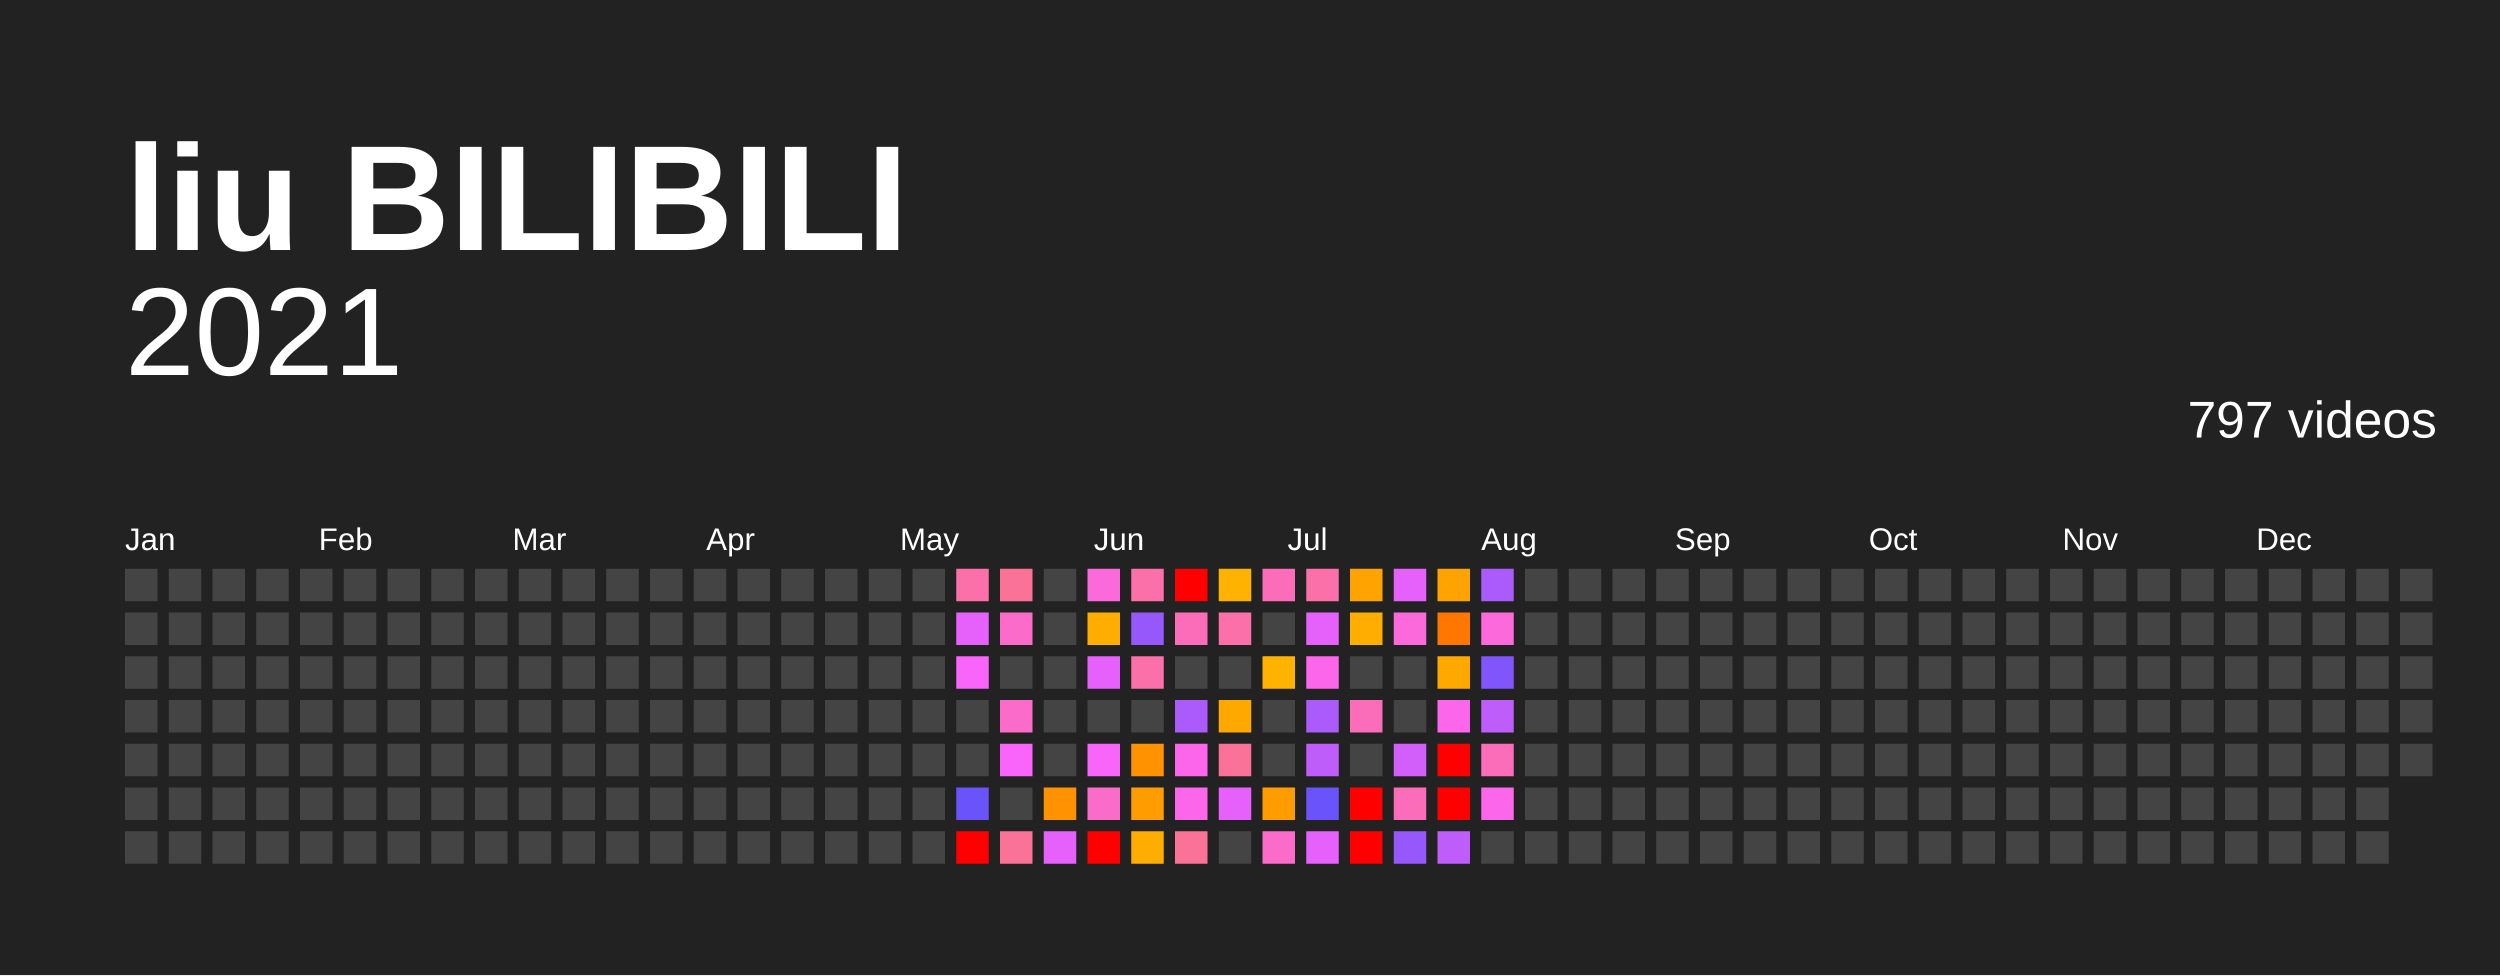
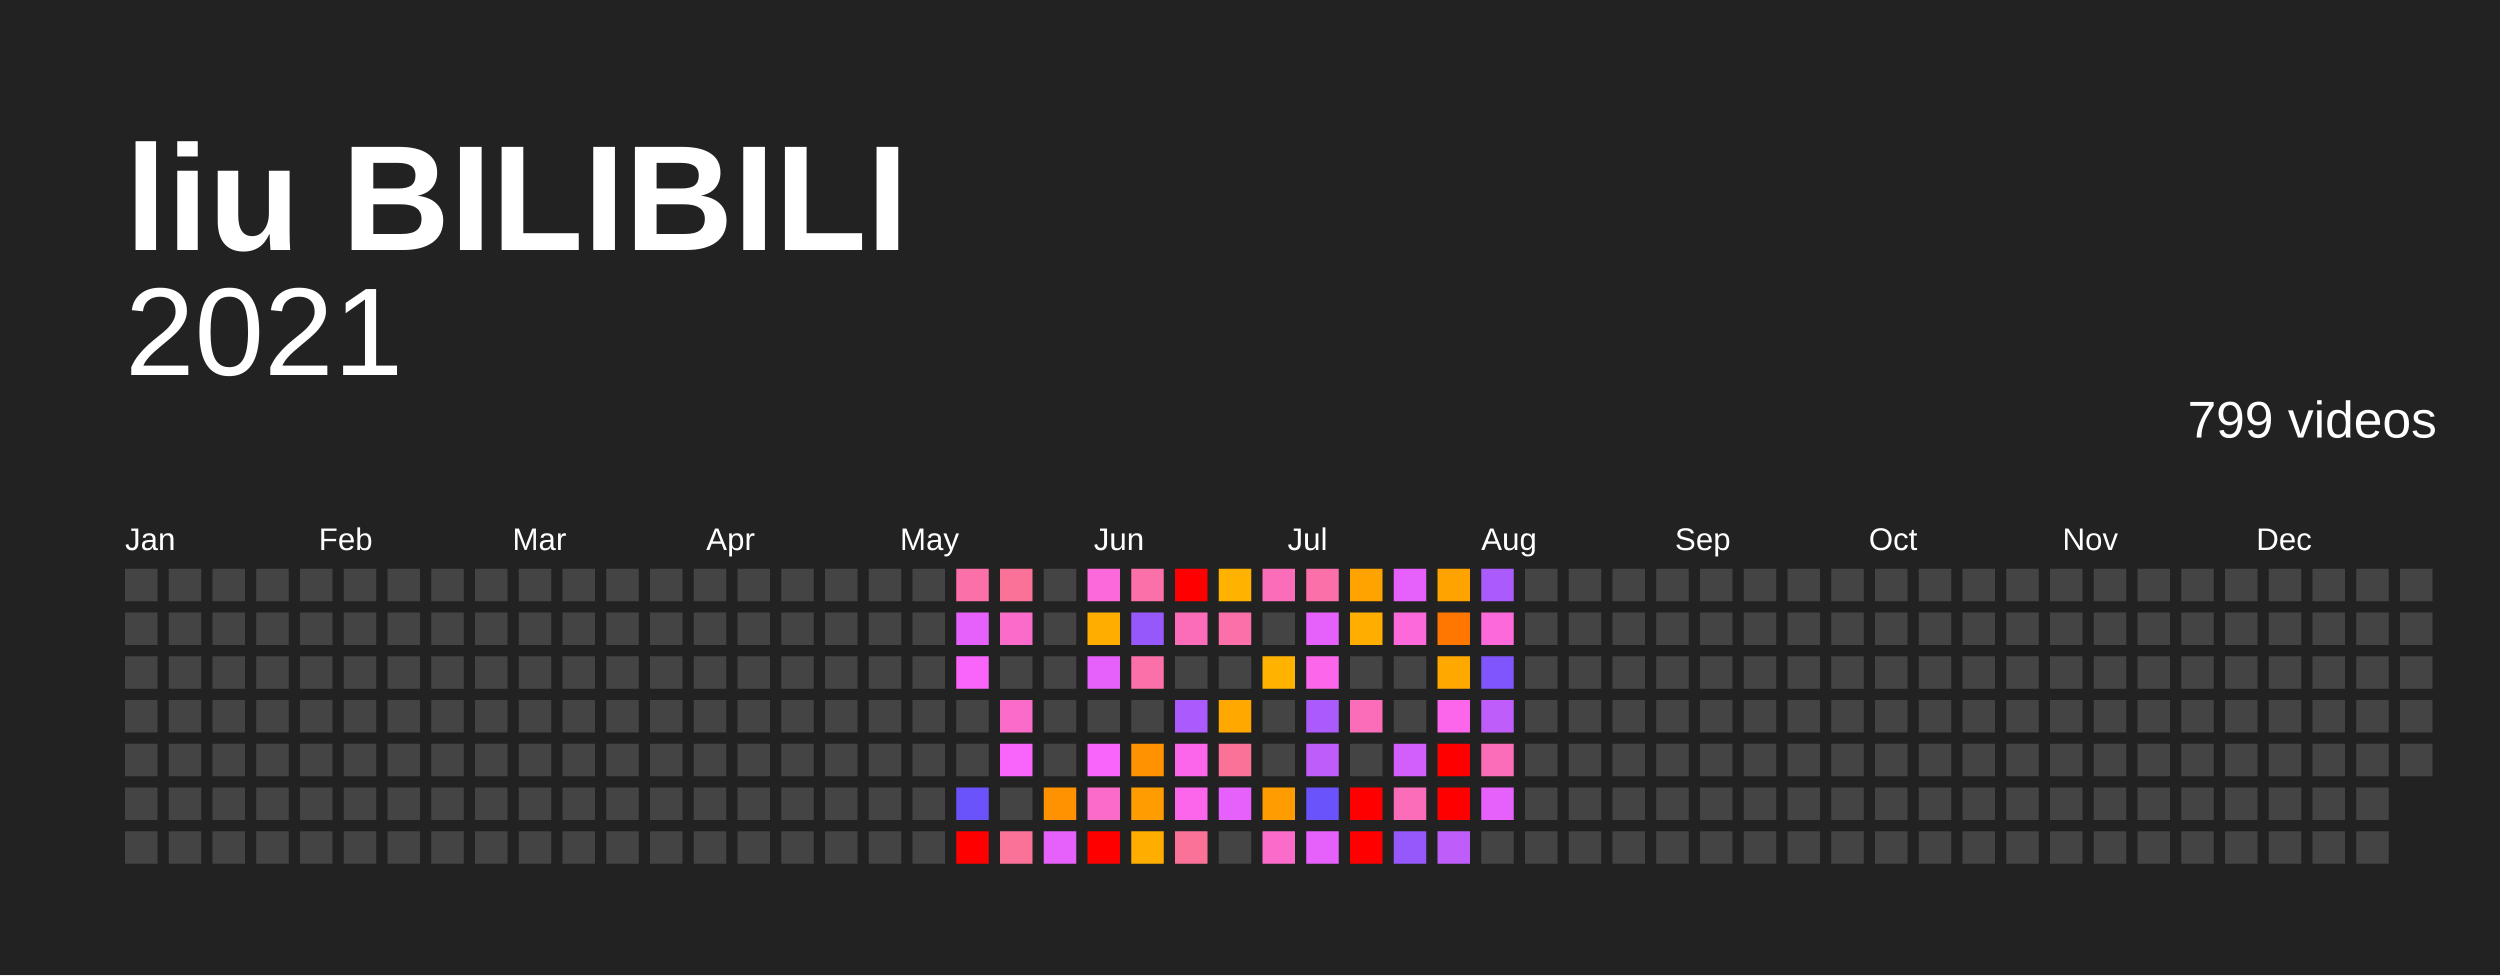
<svg xmlns="http://www.w3.org/2000/svg" baseProfile="full" height="78mm" version="1.1" viewBox="0,0,200,78" width="200mm">
  <defs />
  <rect fill="#222222" height="78" width="200" x="0" y="0" />
  <text fill="#FFFFFF" style="font-size:12px; font-family:Arial; font-weight:bold;" x="10" y="20">liu BILIBILI</text>
  <text alignment-baseline="hanging" fill="#FFFFFF" style="font-size:10.0px; font-family:Arial;" x="10" y="30">2021</text>
-   <text alignment-baseline="hanging" fill="#FFFFFF" style="font-size:4.125px; font-family:Arial;" x="175" y="35">797 videos</text>
+   <text alignment-baseline="hanging" fill="#FFFFFF" style="font-size:4.125px; font-family:Arial;" x="175" y="35">799 videos</text>
  <text fill="#FFFFFF" style="font-size:2.5px; font-family:Arial" x="10.0" y="44">Jan</text>
  <text fill="#FFFFFF" style="font-size:2.5px; font-family:Arial" x="25.5" y="44">Feb</text>
  <text fill="#FFFFFF" style="font-size:2.5px; font-family:Arial" x="41.0" y="44">Mar</text>
  <text fill="#FFFFFF" style="font-size:2.5px; font-family:Arial" x="56.5" y="44">Apr</text>
  <text fill="#FFFFFF" style="font-size:2.5px; font-family:Arial" x="72.0" y="44">May</text>
  <text fill="#FFFFFF" style="font-size:2.5px; font-family:Arial" x="87.5" y="44">Jun</text>
  <text fill="#FFFFFF" style="font-size:2.5px; font-family:Arial" x="103.0" y="44">Jul</text>
  <text fill="#FFFFFF" style="font-size:2.5px; font-family:Arial" x="118.5" y="44">Aug</text>
  <text fill="#FFFFFF" style="font-size:2.5px; font-family:Arial" x="134.0" y="44">Sep</text>
  <text fill="#FFFFFF" style="font-size:2.5px; font-family:Arial" x="149.5" y="44">Oct</text>
  <text fill="#FFFFFF" style="font-size:2.5px; font-family:Arial" x="165.0" y="44">Nov</text>
  <text fill="#FFFFFF" style="font-size:2.5px; font-family:Arial" x="180.5" y="44">Dec</text>
  <rect fill="#444444" height="2.6" width="2.6" x="10.0" y="45.5" />
  <rect fill="#444444" height="2.6" width="2.6" x="10.0" y="49.0" />
  <rect fill="#444444" height="2.6" width="2.6" x="10.0" y="52.5" />
  <rect fill="#444444" height="2.6" width="2.6" x="10.0" y="56.0" />
  <rect fill="#444444" height="2.6" width="2.6" x="10.0" y="59.5" />
  <rect fill="#444444" height="2.6" width="2.6" x="10.0" y="63.0" />
  <rect fill="#444444" height="2.6" width="2.6" x="10.0" y="66.5" />
  <rect fill="#444444" height="2.6" width="2.6" x="13.5" y="45.5" />
  <rect fill="#444444" height="2.6" width="2.6" x="13.5" y="49.0" />
  <rect fill="#444444" height="2.6" width="2.6" x="13.5" y="52.5" />
  <rect fill="#444444" height="2.6" width="2.6" x="13.5" y="56.0" />
  <rect fill="#444444" height="2.6" width="2.6" x="13.5" y="59.5" />
  <rect fill="#444444" height="2.6" width="2.6" x="13.5" y="63.0" />
  <rect fill="#444444" height="2.6" width="2.6" x="13.5" y="66.5" />
  <rect fill="#444444" height="2.6" width="2.6" x="17.0" y="45.5" />
  <rect fill="#444444" height="2.6" width="2.6" x="17.0" y="49.0" />
  <rect fill="#444444" height="2.6" width="2.6" x="17.0" y="52.5" />
  <rect fill="#444444" height="2.6" width="2.6" x="17.0" y="56.0" />
  <rect fill="#444444" height="2.6" width="2.6" x="17.0" y="59.5" />
  <rect fill="#444444" height="2.6" width="2.6" x="17.0" y="63.0" />
  <rect fill="#444444" height="2.6" width="2.6" x="17.0" y="66.5" />
  <rect fill="#444444" height="2.6" width="2.6" x="20.5" y="45.5" />
  <rect fill="#444444" height="2.6" width="2.6" x="20.5" y="49.0" />
  <rect fill="#444444" height="2.6" width="2.6" x="20.5" y="52.5" />
  <rect fill="#444444" height="2.6" width="2.6" x="20.5" y="56.0" />
  <rect fill="#444444" height="2.6" width="2.6" x="20.5" y="59.5" />
  <rect fill="#444444" height="2.6" width="2.6" x="20.5" y="63.0" />
  <rect fill="#444444" height="2.6" width="2.6" x="20.5" y="66.5" />
  <rect fill="#444444" height="2.6" width="2.6" x="24.0" y="45.5" />
  <rect fill="#444444" height="2.6" width="2.6" x="24.0" y="49.0" />
  <rect fill="#444444" height="2.6" width="2.6" x="24.0" y="52.5" />
  <rect fill="#444444" height="2.6" width="2.6" x="24.0" y="56.0" />
  <rect fill="#444444" height="2.6" width="2.6" x="24.0" y="59.5" />
  <rect fill="#444444" height="2.6" width="2.6" x="24.0" y="63.0" />
  <rect fill="#444444" height="2.6" width="2.6" x="24.0" y="66.5" />
  <rect fill="#444444" height="2.6" width="2.6" x="27.5" y="45.5" />
  <rect fill="#444444" height="2.6" width="2.6" x="27.5" y="49.0" />
  <rect fill="#444444" height="2.6" width="2.6" x="27.5" y="52.5" />
  <rect fill="#444444" height="2.6" width="2.6" x="27.5" y="56.0" />
  <rect fill="#444444" height="2.6" width="2.6" x="27.5" y="59.5" />
  <rect fill="#444444" height="2.6" width="2.6" x="27.5" y="63.0" />
  <rect fill="#444444" height="2.6" width="2.6" x="27.5" y="66.5" />
  <rect fill="#444444" height="2.6" width="2.6" x="31.0" y="45.5" />
  <rect fill="#444444" height="2.6" width="2.6" x="31.0" y="49.0" />
  <rect fill="#444444" height="2.6" width="2.6" x="31.0" y="52.5" />
  <rect fill="#444444" height="2.6" width="2.6" x="31.0" y="56.0" />
  <rect fill="#444444" height="2.6" width="2.6" x="31.0" y="59.5" />
  <rect fill="#444444" height="2.6" width="2.6" x="31.0" y="63.0" />
  <rect fill="#444444" height="2.6" width="2.6" x="31.0" y="66.5" />
  <rect fill="#444444" height="2.6" width="2.6" x="34.5" y="45.5" />
  <rect fill="#444444" height="2.6" width="2.6" x="34.5" y="49.0" />
  <rect fill="#444444" height="2.6" width="2.6" x="34.5" y="52.5" />
  <rect fill="#444444" height="2.6" width="2.6" x="34.5" y="56.0" />
  <rect fill="#444444" height="2.6" width="2.6" x="34.5" y="59.5" />
  <rect fill="#444444" height="2.6" width="2.6" x="34.5" y="63.0" />
  <rect fill="#444444" height="2.6" width="2.6" x="34.5" y="66.5" />
  <rect fill="#444444" height="2.6" width="2.6" x="38.0" y="45.5" />
  <rect fill="#444444" height="2.6" width="2.6" x="38.0" y="49.0" />
  <rect fill="#444444" height="2.6" width="2.6" x="38.0" y="52.5" />
  <rect fill="#444444" height="2.6" width="2.6" x="38.0" y="56.0" />
  <rect fill="#444444" height="2.6" width="2.6" x="38.0" y="59.5" />
  <rect fill="#444444" height="2.6" width="2.6" x="38.0" y="63.0" />
  <rect fill="#444444" height="2.6" width="2.6" x="38.0" y="66.5" />
  <rect fill="#444444" height="2.6" width="2.6" x="41.5" y="45.5" />
  <rect fill="#444444" height="2.6" width="2.6" x="41.5" y="49.0" />
  <rect fill="#444444" height="2.6" width="2.6" x="41.5" y="52.5" />
  <rect fill="#444444" height="2.6" width="2.6" x="41.5" y="56.0" />
  <rect fill="#444444" height="2.6" width="2.6" x="41.5" y="59.5" />
  <rect fill="#444444" height="2.6" width="2.6" x="41.5" y="63.0" />
  <rect fill="#444444" height="2.6" width="2.6" x="41.5" y="66.5" />
  <rect fill="#444444" height="2.6" width="2.6" x="45.0" y="45.5" />
  <rect fill="#444444" height="2.6" width="2.6" x="45.0" y="49.0" />
  <rect fill="#444444" height="2.6" width="2.6" x="45.0" y="52.5" />
  <rect fill="#444444" height="2.6" width="2.6" x="45.0" y="56.0" />
  <rect fill="#444444" height="2.6" width="2.6" x="45.0" y="59.5" />
  <rect fill="#444444" height="2.6" width="2.6" x="45.0" y="63.0" />
  <rect fill="#444444" height="2.6" width="2.6" x="45.0" y="66.5" />
  <rect fill="#444444" height="2.6" width="2.6" x="48.5" y="45.5" />
  <rect fill="#444444" height="2.6" width="2.6" x="48.5" y="49.0" />
  <rect fill="#444444" height="2.6" width="2.6" x="48.5" y="52.5" />
  <rect fill="#444444" height="2.6" width="2.6" x="48.5" y="56.0" />
  <rect fill="#444444" height="2.6" width="2.6" x="48.5" y="59.5" />
  <rect fill="#444444" height="2.6" width="2.6" x="48.5" y="63.0" />
  <rect fill="#444444" height="2.6" width="2.6" x="48.5" y="66.5" />
  <rect fill="#444444" height="2.6" width="2.6" x="52.0" y="45.5" />
  <rect fill="#444444" height="2.6" width="2.6" x="52.0" y="49.0" />
  <rect fill="#444444" height="2.6" width="2.6" x="52.0" y="52.5" />
  <rect fill="#444444" height="2.6" width="2.6" x="52.0" y="56.0" />
  <rect fill="#444444" height="2.6" width="2.6" x="52.0" y="59.5" />
  <rect fill="#444444" height="2.6" width="2.6" x="52.0" y="63.0" />
  <rect fill="#444444" height="2.6" width="2.6" x="52.0" y="66.5" />
  <rect fill="#444444" height="2.6" width="2.6" x="55.5" y="45.5" />
  <rect fill="#444444" height="2.6" width="2.6" x="55.5" y="49.0" />
  <rect fill="#444444" height="2.6" width="2.6" x="55.5" y="52.5" />
  <rect fill="#444444" height="2.6" width="2.6" x="55.5" y="56.0" />
  <rect fill="#444444" height="2.6" width="2.6" x="55.5" y="59.5" />
  <rect fill="#444444" height="2.6" width="2.6" x="55.5" y="63.0" />
  <rect fill="#444444" height="2.6" width="2.6" x="55.5" y="66.5" />
  <rect fill="#444444" height="2.6" width="2.6" x="59.0" y="45.5" />
  <rect fill="#444444" height="2.6" width="2.6" x="59.0" y="49.0" />
  <rect fill="#444444" height="2.6" width="2.6" x="59.0" y="52.5" />
  <rect fill="#444444" height="2.6" width="2.6" x="59.0" y="56.0" />
  <rect fill="#444444" height="2.6" width="2.6" x="59.0" y="59.5" />
  <rect fill="#444444" height="2.6" width="2.6" x="59.0" y="63.0" />
  <rect fill="#444444" height="2.6" width="2.6" x="59.0" y="66.5" />
  <rect fill="#444444" height="2.6" width="2.6" x="62.5" y="45.5" />
  <rect fill="#444444" height="2.6" width="2.6" x="62.5" y="49.0" />
  <rect fill="#444444" height="2.6" width="2.6" x="62.5" y="52.5" />
  <rect fill="#444444" height="2.6" width="2.6" x="62.5" y="56.0" />
  <rect fill="#444444" height="2.6" width="2.6" x="62.5" y="59.5" />
  <rect fill="#444444" height="2.6" width="2.6" x="62.5" y="63.0" />
  <rect fill="#444444" height="2.6" width="2.6" x="62.5" y="66.5" />
  <rect fill="#444444" height="2.6" width="2.6" x="66.0" y="45.5" />
  <rect fill="#444444" height="2.6" width="2.6" x="66.0" y="49.0" />
  <rect fill="#444444" height="2.6" width="2.6" x="66.0" y="52.5" />
  <rect fill="#444444" height="2.6" width="2.6" x="66.0" y="56.0" />
  <rect fill="#444444" height="2.6" width="2.6" x="66.0" y="59.5" />
  <rect fill="#444444" height="2.6" width="2.6" x="66.0" y="63.0" />
  <rect fill="#444444" height="2.6" width="2.6" x="66.0" y="66.5" />
  <rect fill="#444444" height="2.6" width="2.6" x="69.5" y="45.5" />
  <rect fill="#444444" height="2.6" width="2.6" x="69.5" y="49.0" />
  <rect fill="#444444" height="2.6" width="2.6" x="69.5" y="52.5" />
  <rect fill="#444444" height="2.6" width="2.6" x="69.5" y="56.0" />
  <rect fill="#444444" height="2.6" width="2.6" x="69.5" y="59.5" />
  <rect fill="#444444" height="2.6" width="2.6" x="69.5" y="63.0" />
  <rect fill="#444444" height="2.6" width="2.6" x="69.5" y="66.5" />
  <rect fill="#444444" height="2.6" width="2.6" x="73.0" y="45.5" />
  <rect fill="#444444" height="2.6" width="2.6" x="73.0" y="49.0" />
  <rect fill="#444444" height="2.6" width="2.6" x="73.0" y="52.5" />
  <rect fill="#444444" height="2.6" width="2.6" x="73.0" y="56.0" />
  <rect fill="#444444" height="2.6" width="2.6" x="73.0" y="59.5" />
  <rect fill="#444444" height="2.6" width="2.6" x="73.0" y="63.0" />
  <rect fill="#444444" height="2.6" width="2.6" x="73.0" y="66.5" />
  <rect fill="#fb70a8" height="2.6" width="2.6" x="76.5" y="45.5" />
  <rect fill="#e661fb" height="2.6" width="2.6" x="76.5" y="49.0" />
  <rect fill="#f964fb" height="2.6" width="2.6" x="76.5" y="52.5" />
  <rect fill="#444444" height="2.6" width="2.6" x="76.5" y="56.0" />
  <rect fill="#444444" height="2.6" width="2.6" x="76.5" y="59.5" />
  <rect fill="#6a53fb" height="2.6" width="2.6" x="76.5" y="63.0" />
  <rect fill="red" height="2.6" width="2.6" x="76.5" y="66.5" />
  <rect fill="#fb7299" height="2.6" width="2.6" x="80.0" y="45.5" />
  <rect fill="#fb6bc9" height="2.6" width="2.6" x="80.0" y="49.0" />
  <rect fill="#444444" height="2.6" width="2.6" x="80.0" y="52.5" />
  <rect fill="#fb6bc9" height="2.6" width="2.6" x="80.0" y="56.0" />
  <rect fill="#f964fb" height="2.6" width="2.6" x="80.0" y="59.5" />
  <rect fill="#444444" height="2.6" width="2.6" x="80.0" y="63.0" />
  <rect fill="#fb7299" height="2.6" width="2.6" x="80.0" y="66.5" />
  <rect fill="#444444" height="2.6" width="2.6" x="83.5" y="45.5" />
  <rect fill="#444444" height="2.6" width="2.6" x="83.5" y="49.0" />
  <rect fill="#444444" height="2.6" width="2.6" x="83.5" y="52.5" />
  <rect fill="#444444" height="2.6" width="2.6" x="83.5" y="56.0" />
  <rect fill="#444444" height="2.6" width="2.6" x="83.5" y="59.5" />
  <rect fill="#ff9200" height="2.6" width="2.6" x="83.5" y="63.0" />
  <rect fill="#e661fb" height="2.6" width="2.6" x="83.5" y="66.5" />
  <rect fill="#fb69da" height="2.6" width="2.6" x="87.0" y="45.5" />
  <rect fill="#ffae00" height="2.6" width="2.6" x="87.0" y="49.0" />
  <rect fill="#e661fb" height="2.6" width="2.6" x="87.0" y="52.5" />
  <rect fill="#444444" height="2.6" width="2.6" x="87.0" y="56.0" />
  <rect fill="#f964fb" height="2.6" width="2.6" x="87.0" y="59.5" />
  <rect fill="#fb6bc9" height="2.6" width="2.6" x="87.0" y="63.0" />
  <rect fill="red" height="2.6" width="2.6" x="87.0" y="66.5" />
  <rect fill="#fb70a8" height="2.6" width="2.6" x="90.5" y="45.5" />
  <rect fill="#9658fb" height="2.6" width="2.6" x="90.5" y="49.0" />
  <rect fill="#fb70a8" height="2.6" width="2.6" x="90.5" y="52.5" />
  <rect fill="#444444" height="2.6" width="2.6" x="90.5" y="56.0" />
  <rect fill="#ff9200" height="2.6" width="2.6" x="90.5" y="59.5" />
  <rect fill="#ff9d00" height="2.6" width="2.6" x="90.5" y="63.0" />
  <rect fill="#ffae00" height="2.6" width="2.6" x="90.5" y="66.5" />
  <rect fill="red" height="2.6" width="2.6" x="94.0" y="45.5" />
  <rect fill="#fb6db8" height="2.6" width="2.6" x="94.0" y="49.0" />
  <rect fill="#444444" height="2.6" width="2.6" x="94.0" y="52.5" />
  <rect fill="#ab5afb" height="2.6" width="2.6" x="94.0" y="56.0" />
  <rect fill="#fb66eb" height="2.6" width="2.6" x="94.0" y="59.5" />
  <rect fill="#fb66eb" height="2.6" width="2.6" x="94.0" y="63.0" />
  <rect fill="#fb7299" height="2.6" width="2.6" x="94.0" y="66.5" />
  <rect fill="#ffb300" height="2.6" width="2.6" x="97.5" y="45.5" />
  <rect fill="#fb70a8" height="2.6" width="2.6" x="97.5" y="49.0" />
  <rect fill="#444444" height="2.6" width="2.6" x="97.5" y="52.5" />
  <rect fill="#ffa800" height="2.6" width="2.6" x="97.5" y="56.0" />
  <rect fill="#fb7299" height="2.6" width="2.6" x="97.5" y="59.5" />
  <rect fill="#e661fb" height="2.6" width="2.6" x="97.5" y="63.0" />
  <rect fill="#444444" height="2.6" width="2.6" x="97.5" y="66.5" />
  <rect fill="#fb6db8" height="2.6" width="2.6" x="101.0" y="45.5" />
  <rect fill="#444444" height="2.6" width="2.6" x="101.0" y="49.0" />
  <rect fill="#ffb300" height="2.6" width="2.6" x="101.0" y="52.5" />
  <rect fill="#444444" height="2.6" width="2.6" x="101.0" y="56.0" />
  <rect fill="#444444" height="2.6" width="2.6" x="101.0" y="59.5" />
  <rect fill="#ff9d00" height="2.6" width="2.6" x="101.0" y="63.0" />
  <rect fill="#fb6bc9" height="2.6" width="2.6" x="101.0" y="66.5" />
  <rect fill="#fb70a8" height="2.6" width="2.6" x="104.5" y="45.5" />
  <rect fill="#e661fb" height="2.6" width="2.6" x="104.5" y="49.0" />
  <rect fill="#fb66eb" height="2.6" width="2.6" x="104.5" y="52.5" />
  <rect fill="#ab5afb" height="2.6" width="2.6" x="104.5" y="56.0" />
  <rect fill="#bf5dfb" height="2.6" width="2.6" x="104.5" y="59.5" />
  <rect fill="#6a53fb" height="2.6" width="2.6" x="104.5" y="63.0" />
  <rect fill="#e661fb" height="2.6" width="2.6" x="104.5" y="66.5" />
  <rect fill="#ffa300" height="2.6" width="2.6" x="108.0" y="45.5" />
  <rect fill="#ffae00" height="2.6" width="2.6" x="108.0" y="49.0" />
  <rect fill="#444444" height="2.6" width="2.6" x="108.0" y="52.5" />
  <rect fill="#fb6db8" height="2.6" width="2.6" x="108.0" y="56.0" />
  <rect fill="#444444" height="2.6" width="2.6" x="108.0" y="59.5" />
  <rect fill="red" height="2.6" width="2.6" x="108.0" y="63.0" />
  <rect fill="red" height="2.6" width="2.6" x="108.0" y="66.5" />
  <rect fill="#e661fb" height="2.6" width="2.6" x="111.5" y="45.5" />
  <rect fill="#fb69da" height="2.6" width="2.6" x="111.5" y="49.0" />
  <rect fill="#444444" height="2.6" width="2.6" x="111.5" y="52.5" />
  <rect fill="#444444" height="2.6" width="2.6" x="111.5" y="56.0" />
  <rect fill="#d35ffb" height="2.6" width="2.6" x="111.5" y="59.5" />
  <rect fill="#fb6db8" height="2.6" width="2.6" x="111.5" y="63.0" />
  <rect fill="#9658fb" height="2.6" width="2.6" x="111.5" y="66.5" />
  <rect fill="#ffa300" height="2.6" width="2.6" x="115.0" y="45.5" />
  <rect fill="#ff7700" height="2.6" width="2.6" x="115.0" y="49.0" />
  <rect fill="#ffa800" height="2.6" width="2.6" x="115.0" y="52.5" />
  <rect fill="#fb66eb" height="2.6" width="2.6" x="115.0" y="56.0" />
  <rect fill="red" height="2.6" width="2.6" x="115.0" y="59.5" />
  <rect fill="red" height="2.6" width="2.6" x="115.0" y="63.0" />
  <rect fill="#bf5dfb" height="2.6" width="2.6" x="115.0" y="66.5" />
  <rect fill="#ab5afb" height="2.6" width="2.6" x="118.5" y="45.5" />
  <rect fill="#fb69da" height="2.6" width="2.6" x="118.5" y="49.0" />
  <rect fill="#8055fb" height="2.6" width="2.6" x="118.5" y="52.5" />
  <rect fill="#bf5dfb" height="2.6" width="2.6" x="118.5" y="56.0" />
  <rect fill="#fb6db8" height="2.6" width="2.6" x="118.5" y="59.5" />
-   <rect fill="#fb66eb" height="2.6" width="2.6" x="118.5" y="63.0" />
+   <rect fill="#e661fb" height="2.6" width="2.6" x="118.5" y="63.0" />
  <rect fill="#444444" height="2.6" width="2.6" x="118.5" y="66.5" />
  <rect fill="#444444" height="2.6" width="2.6" x="122.0" y="45.5" />
  <rect fill="#444444" height="2.6" width="2.6" x="122.0" y="49.0" />
  <rect fill="#444444" height="2.6" width="2.6" x="122.0" y="52.5" />
  <rect fill="#444444" height="2.6" width="2.6" x="122.0" y="56.0" />
  <rect fill="#444444" height="2.6" width="2.6" x="122.0" y="59.5" />
  <rect fill="#444444" height="2.6" width="2.6" x="122.0" y="63.0" />
  <rect fill="#444444" height="2.6" width="2.6" x="122.0" y="66.5" />
  <rect fill="#444444" height="2.6" width="2.6" x="125.5" y="45.5" />
  <rect fill="#444444" height="2.6" width="2.6" x="125.5" y="49.0" />
  <rect fill="#444444" height="2.6" width="2.6" x="125.5" y="52.5" />
  <rect fill="#444444" height="2.6" width="2.6" x="125.5" y="56.0" />
  <rect fill="#444444" height="2.6" width="2.6" x="125.5" y="59.5" />
  <rect fill="#444444" height="2.6" width="2.6" x="125.5" y="63.0" />
  <rect fill="#444444" height="2.6" width="2.6" x="125.5" y="66.5" />
  <rect fill="#444444" height="2.6" width="2.6" x="129.0" y="45.5" />
  <rect fill="#444444" height="2.6" width="2.6" x="129.0" y="49.0" />
  <rect fill="#444444" height="2.6" width="2.6" x="129.0" y="52.5" />
  <rect fill="#444444" height="2.6" width="2.6" x="129.0" y="56.0" />
  <rect fill="#444444" height="2.6" width="2.6" x="129.0" y="59.5" />
  <rect fill="#444444" height="2.6" width="2.6" x="129.0" y="63.0" />
  <rect fill="#444444" height="2.6" width="2.6" x="129.0" y="66.5" />
  <rect fill="#444444" height="2.6" width="2.6" x="132.5" y="45.5" />
  <rect fill="#444444" height="2.6" width="2.6" x="132.5" y="49.0" />
  <rect fill="#444444" height="2.6" width="2.6" x="132.5" y="52.5" />
  <rect fill="#444444" height="2.6" width="2.6" x="132.5" y="56.0" />
  <rect fill="#444444" height="2.6" width="2.6" x="132.5" y="59.5" />
  <rect fill="#444444" height="2.6" width="2.6" x="132.5" y="63.0" />
  <rect fill="#444444" height="2.6" width="2.6" x="132.5" y="66.5" />
  <rect fill="#444444" height="2.6" width="2.6" x="136.0" y="45.5" />
  <rect fill="#444444" height="2.6" width="2.6" x="136.0" y="49.0" />
  <rect fill="#444444" height="2.6" width="2.6" x="136.0" y="52.5" />
  <rect fill="#444444" height="2.6" width="2.6" x="136.0" y="56.0" />
  <rect fill="#444444" height="2.6" width="2.6" x="136.0" y="59.5" />
  <rect fill="#444444" height="2.6" width="2.6" x="136.0" y="63.0" />
  <rect fill="#444444" height="2.6" width="2.6" x="136.0" y="66.5" />
  <rect fill="#444444" height="2.6" width="2.6" x="139.5" y="45.5" />
  <rect fill="#444444" height="2.6" width="2.6" x="139.5" y="49.0" />
  <rect fill="#444444" height="2.6" width="2.6" x="139.5" y="52.5" />
  <rect fill="#444444" height="2.6" width="2.6" x="139.5" y="56.0" />
  <rect fill="#444444" height="2.6" width="2.6" x="139.5" y="59.5" />
  <rect fill="#444444" height="2.6" width="2.6" x="139.5" y="63.0" />
  <rect fill="#444444" height="2.6" width="2.6" x="139.5" y="66.5" />
  <rect fill="#444444" height="2.6" width="2.6" x="143.0" y="45.5" />
  <rect fill="#444444" height="2.6" width="2.6" x="143.0" y="49.0" />
  <rect fill="#444444" height="2.6" width="2.6" x="143.0" y="52.5" />
  <rect fill="#444444" height="2.6" width="2.6" x="143.0" y="56.0" />
  <rect fill="#444444" height="2.6" width="2.6" x="143.0" y="59.5" />
  <rect fill="#444444" height="2.6" width="2.6" x="143.0" y="63.0" />
  <rect fill="#444444" height="2.6" width="2.6" x="143.0" y="66.5" />
  <rect fill="#444444" height="2.6" width="2.6" x="146.5" y="45.5" />
  <rect fill="#444444" height="2.6" width="2.6" x="146.5" y="49.0" />
  <rect fill="#444444" height="2.6" width="2.6" x="146.5" y="52.5" />
  <rect fill="#444444" height="2.6" width="2.6" x="146.5" y="56.0" />
  <rect fill="#444444" height="2.6" width="2.6" x="146.5" y="59.5" />
  <rect fill="#444444" height="2.6" width="2.6" x="146.5" y="63.0" />
  <rect fill="#444444" height="2.6" width="2.6" x="146.5" y="66.5" />
  <rect fill="#444444" height="2.6" width="2.6" x="150.0" y="45.5" />
  <rect fill="#444444" height="2.6" width="2.6" x="150.0" y="49.0" />
  <rect fill="#444444" height="2.6" width="2.6" x="150.0" y="52.5" />
  <rect fill="#444444" height="2.6" width="2.6" x="150.0" y="56.0" />
  <rect fill="#444444" height="2.6" width="2.6" x="150.0" y="59.5" />
  <rect fill="#444444" height="2.6" width="2.6" x="150.0" y="63.0" />
  <rect fill="#444444" height="2.6" width="2.6" x="150.0" y="66.5" />
  <rect fill="#444444" height="2.6" width="2.6" x="153.5" y="45.5" />
  <rect fill="#444444" height="2.6" width="2.6" x="153.5" y="49.0" />
  <rect fill="#444444" height="2.6" width="2.6" x="153.5" y="52.5" />
  <rect fill="#444444" height="2.6" width="2.6" x="153.5" y="56.0" />
  <rect fill="#444444" height="2.6" width="2.6" x="153.5" y="59.5" />
  <rect fill="#444444" height="2.6" width="2.6" x="153.5" y="63.0" />
  <rect fill="#444444" height="2.6" width="2.6" x="153.5" y="66.5" />
  <rect fill="#444444" height="2.6" width="2.6" x="157.0" y="45.5" />
  <rect fill="#444444" height="2.6" width="2.6" x="157.0" y="49.0" />
  <rect fill="#444444" height="2.6" width="2.6" x="157.0" y="52.5" />
  <rect fill="#444444" height="2.6" width="2.6" x="157.0" y="56.0" />
  <rect fill="#444444" height="2.6" width="2.6" x="157.0" y="59.5" />
  <rect fill="#444444" height="2.6" width="2.6" x="157.0" y="63.0" />
  <rect fill="#444444" height="2.6" width="2.6" x="157.0" y="66.5" />
  <rect fill="#444444" height="2.6" width="2.6" x="160.5" y="45.5" />
  <rect fill="#444444" height="2.6" width="2.6" x="160.5" y="49.0" />
  <rect fill="#444444" height="2.6" width="2.6" x="160.5" y="52.5" />
  <rect fill="#444444" height="2.6" width="2.6" x="160.5" y="56.0" />
  <rect fill="#444444" height="2.6" width="2.6" x="160.5" y="59.5" />
  <rect fill="#444444" height="2.6" width="2.6" x="160.5" y="63.0" />
  <rect fill="#444444" height="2.6" width="2.6" x="160.5" y="66.5" />
  <rect fill="#444444" height="2.6" width="2.6" x="164.0" y="45.5" />
  <rect fill="#444444" height="2.6" width="2.6" x="164.0" y="49.0" />
  <rect fill="#444444" height="2.6" width="2.6" x="164.0" y="52.5" />
  <rect fill="#444444" height="2.6" width="2.6" x="164.0" y="56.0" />
  <rect fill="#444444" height="2.6" width="2.6" x="164.0" y="59.5" />
  <rect fill="#444444" height="2.6" width="2.6" x="164.0" y="63.0" />
  <rect fill="#444444" height="2.6" width="2.6" x="164.0" y="66.5" />
  <rect fill="#444444" height="2.6" width="2.6" x="167.5" y="45.5" />
  <rect fill="#444444" height="2.6" width="2.6" x="167.5" y="49.0" />
  <rect fill="#444444" height="2.6" width="2.6" x="167.5" y="52.5" />
  <rect fill="#444444" height="2.6" width="2.6" x="167.5" y="56.0" />
  <rect fill="#444444" height="2.6" width="2.6" x="167.5" y="59.5" />
  <rect fill="#444444" height="2.6" width="2.6" x="167.5" y="63.0" />
  <rect fill="#444444" height="2.6" width="2.6" x="167.5" y="66.5" />
  <rect fill="#444444" height="2.6" width="2.6" x="171.0" y="45.5" />
  <rect fill="#444444" height="2.6" width="2.6" x="171.0" y="49.0" />
  <rect fill="#444444" height="2.6" width="2.6" x="171.0" y="52.5" />
  <rect fill="#444444" height="2.6" width="2.6" x="171.0" y="56.0" />
  <rect fill="#444444" height="2.6" width="2.6" x="171.0" y="59.5" />
  <rect fill="#444444" height="2.6" width="2.6" x="171.0" y="63.0" />
  <rect fill="#444444" height="2.6" width="2.6" x="171.0" y="66.5" />
  <rect fill="#444444" height="2.6" width="2.6" x="174.5" y="45.5" />
  <rect fill="#444444" height="2.6" width="2.6" x="174.5" y="49.0" />
  <rect fill="#444444" height="2.6" width="2.6" x="174.5" y="52.5" />
  <rect fill="#444444" height="2.6" width="2.6" x="174.5" y="56.0" />
  <rect fill="#444444" height="2.6" width="2.6" x="174.5" y="59.5" />
  <rect fill="#444444" height="2.6" width="2.6" x="174.5" y="63.0" />
  <rect fill="#444444" height="2.6" width="2.6" x="174.5" y="66.5" />
  <rect fill="#444444" height="2.6" width="2.6" x="178.0" y="45.5" />
  <rect fill="#444444" height="2.6" width="2.6" x="178.0" y="49.0" />
  <rect fill="#444444" height="2.6" width="2.6" x="178.0" y="52.5" />
  <rect fill="#444444" height="2.6" width="2.6" x="178.0" y="56.0" />
  <rect fill="#444444" height="2.6" width="2.6" x="178.0" y="59.5" />
  <rect fill="#444444" height="2.6" width="2.6" x="178.0" y="63.0" />
  <rect fill="#444444" height="2.6" width="2.6" x="178.0" y="66.5" />
  <rect fill="#444444" height="2.6" width="2.6" x="181.5" y="45.5" />
  <rect fill="#444444" height="2.6" width="2.6" x="181.5" y="49.0" />
  <rect fill="#444444" height="2.6" width="2.6" x="181.5" y="52.5" />
  <rect fill="#444444" height="2.6" width="2.6" x="181.5" y="56.0" />
  <rect fill="#444444" height="2.6" width="2.6" x="181.5" y="59.5" />
  <rect fill="#444444" height="2.6" width="2.6" x="181.5" y="63.0" />
  <rect fill="#444444" height="2.6" width="2.6" x="181.5" y="66.5" />
  <rect fill="#444444" height="2.6" width="2.6" x="185.0" y="45.5" />
  <rect fill="#444444" height="2.6" width="2.6" x="185.0" y="49.0" />
  <rect fill="#444444" height="2.6" width="2.6" x="185.0" y="52.5" />
  <rect fill="#444444" height="2.6" width="2.6" x="185.0" y="56.0" />
  <rect fill="#444444" height="2.6" width="2.6" x="185.0" y="59.5" />
  <rect fill="#444444" height="2.6" width="2.6" x="185.0" y="63.0" />
  <rect fill="#444444" height="2.6" width="2.6" x="185.0" y="66.5" />
  <rect fill="#444444" height="2.6" width="2.6" x="188.5" y="45.5" />
  <rect fill="#444444" height="2.6" width="2.6" x="188.5" y="49.0" />
  <rect fill="#444444" height="2.6" width="2.6" x="188.5" y="52.5" />
  <rect fill="#444444" height="2.6" width="2.6" x="188.5" y="56.0" />
  <rect fill="#444444" height="2.6" width="2.6" x="188.5" y="59.5" />
  <rect fill="#444444" height="2.6" width="2.6" x="188.5" y="63.0" />
  <rect fill="#444444" height="2.6" width="2.6" x="188.5" y="66.5" />
  <rect fill="#444444" height="2.6" width="2.6" x="192.0" y="45.5" />
  <rect fill="#444444" height="2.6" width="2.6" x="192.0" y="49.0" />
  <rect fill="#444444" height="2.6" width="2.6" x="192.0" y="52.5" />
  <rect fill="#444444" height="2.6" width="2.6" x="192.0" y="56.0" />
  <rect fill="#444444" height="2.6" width="2.6" x="192.0" y="59.5" />
</svg>
